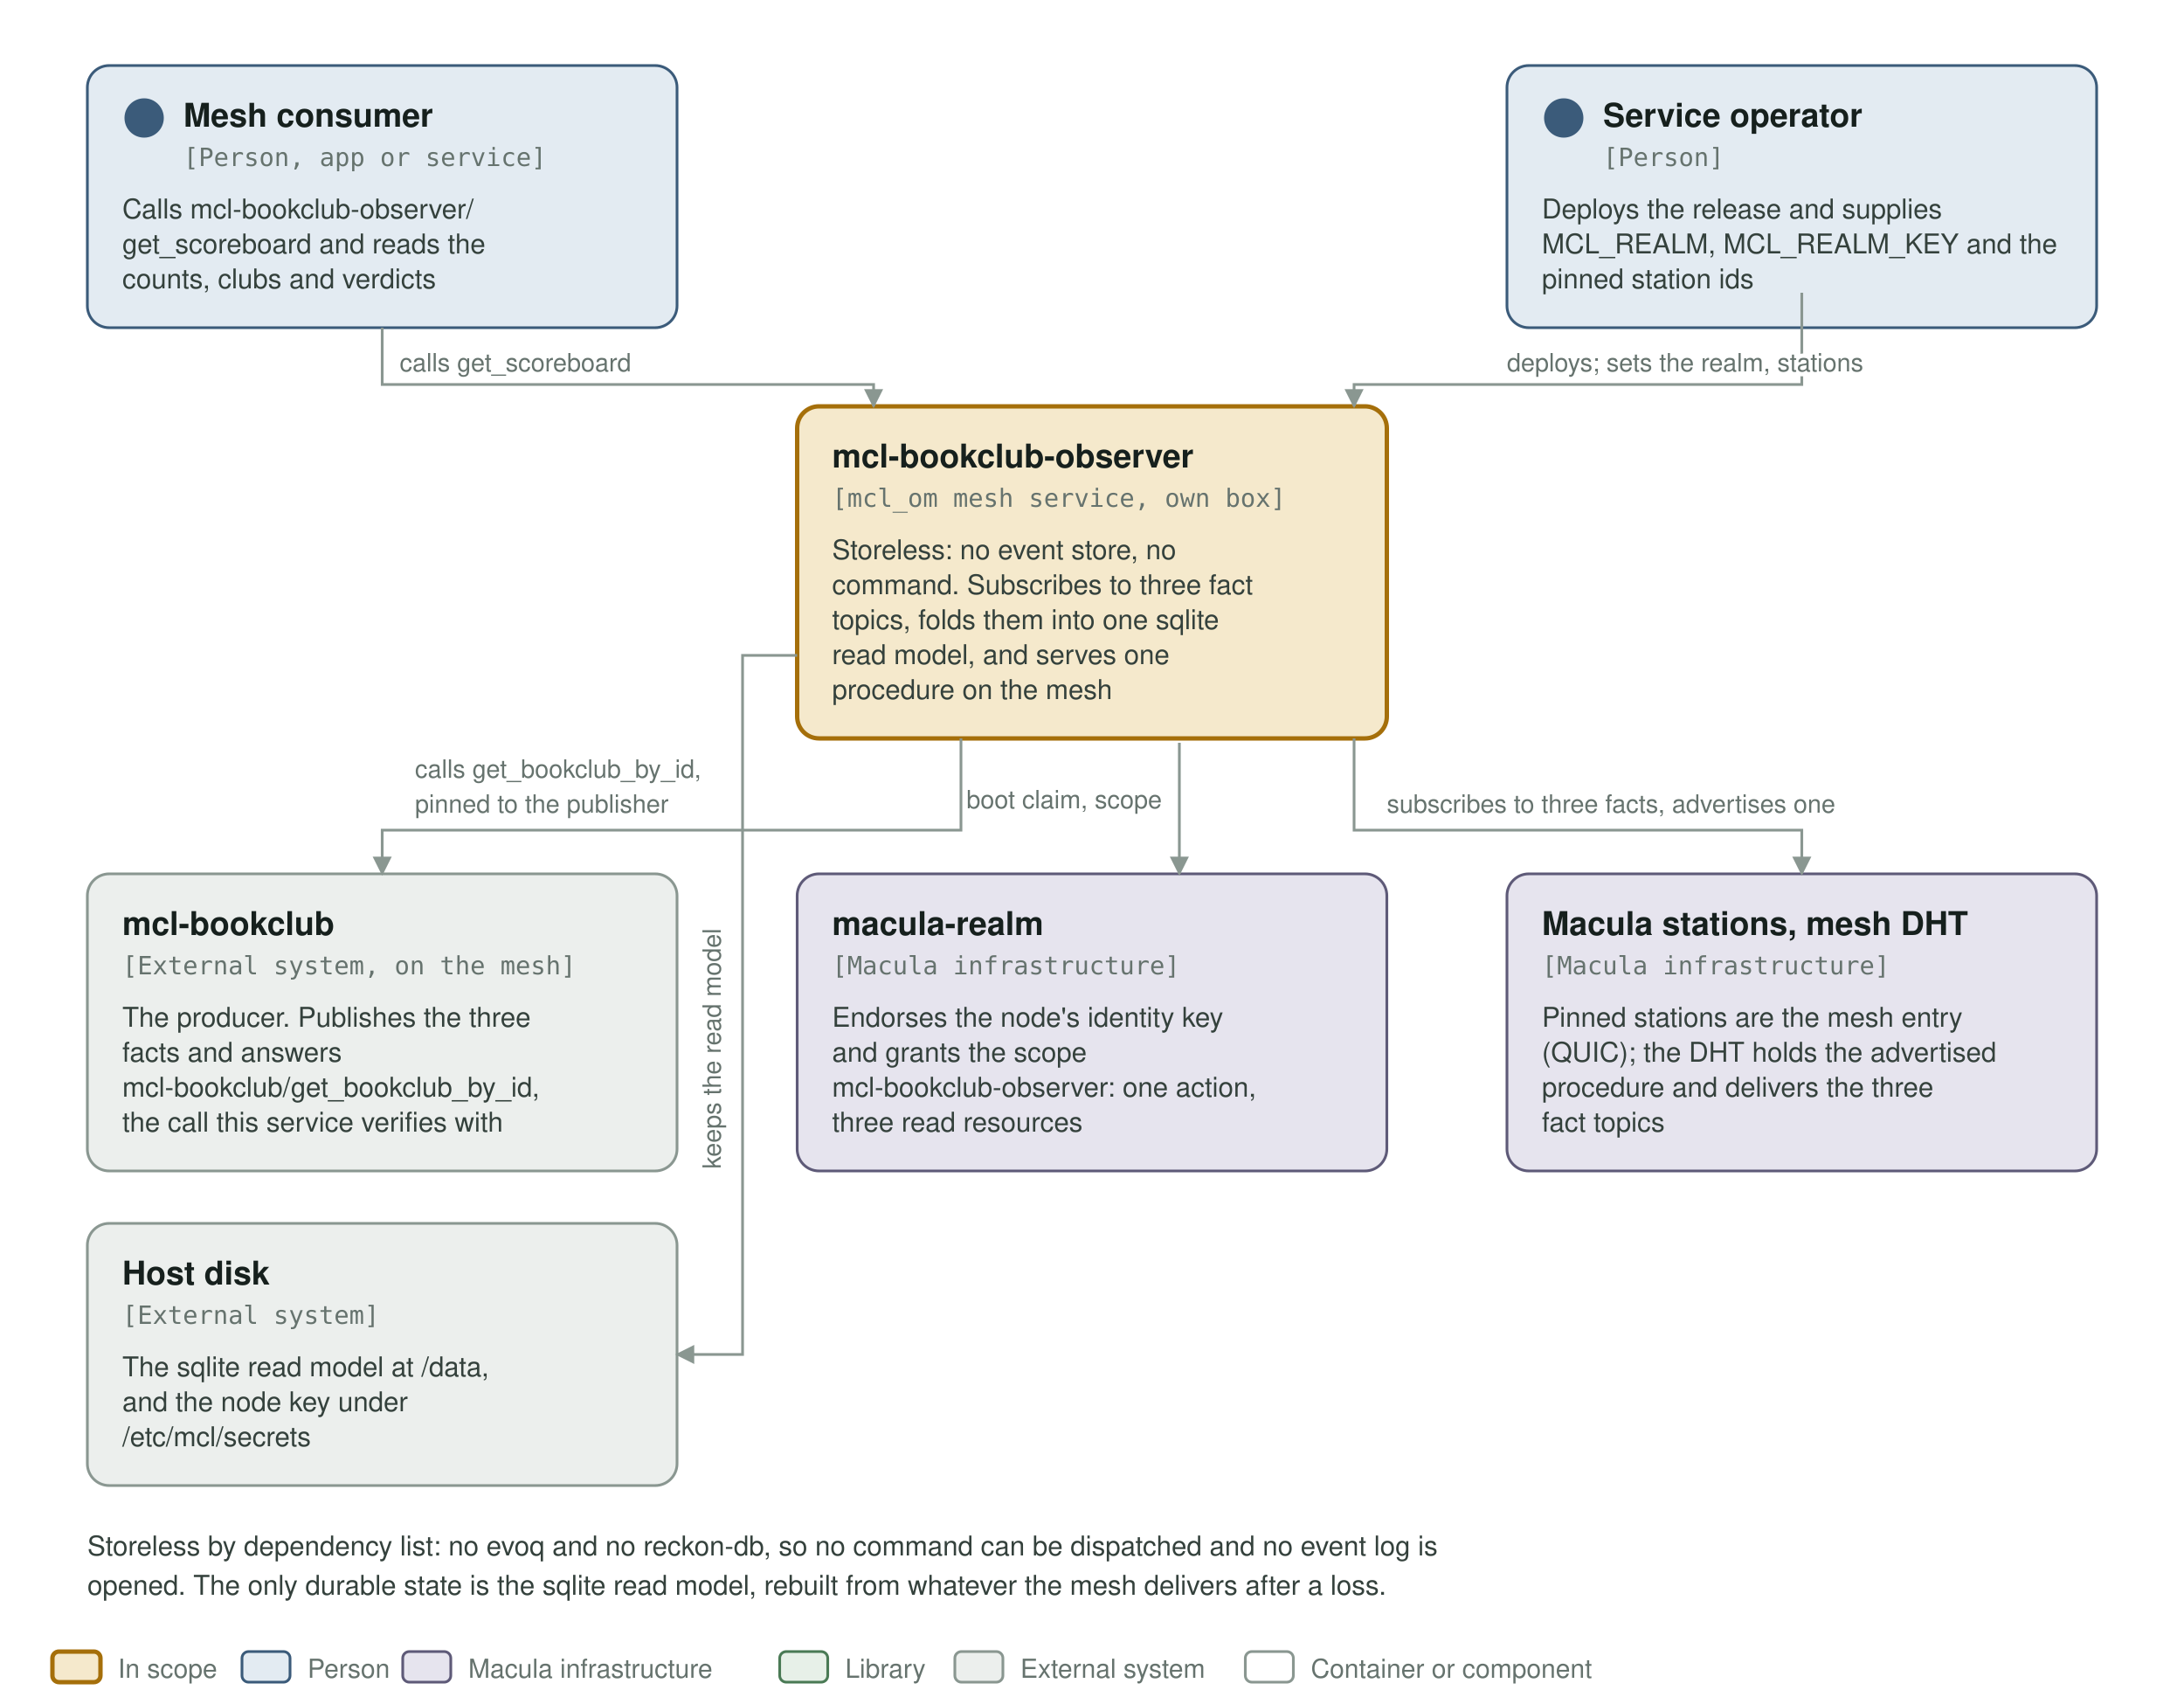
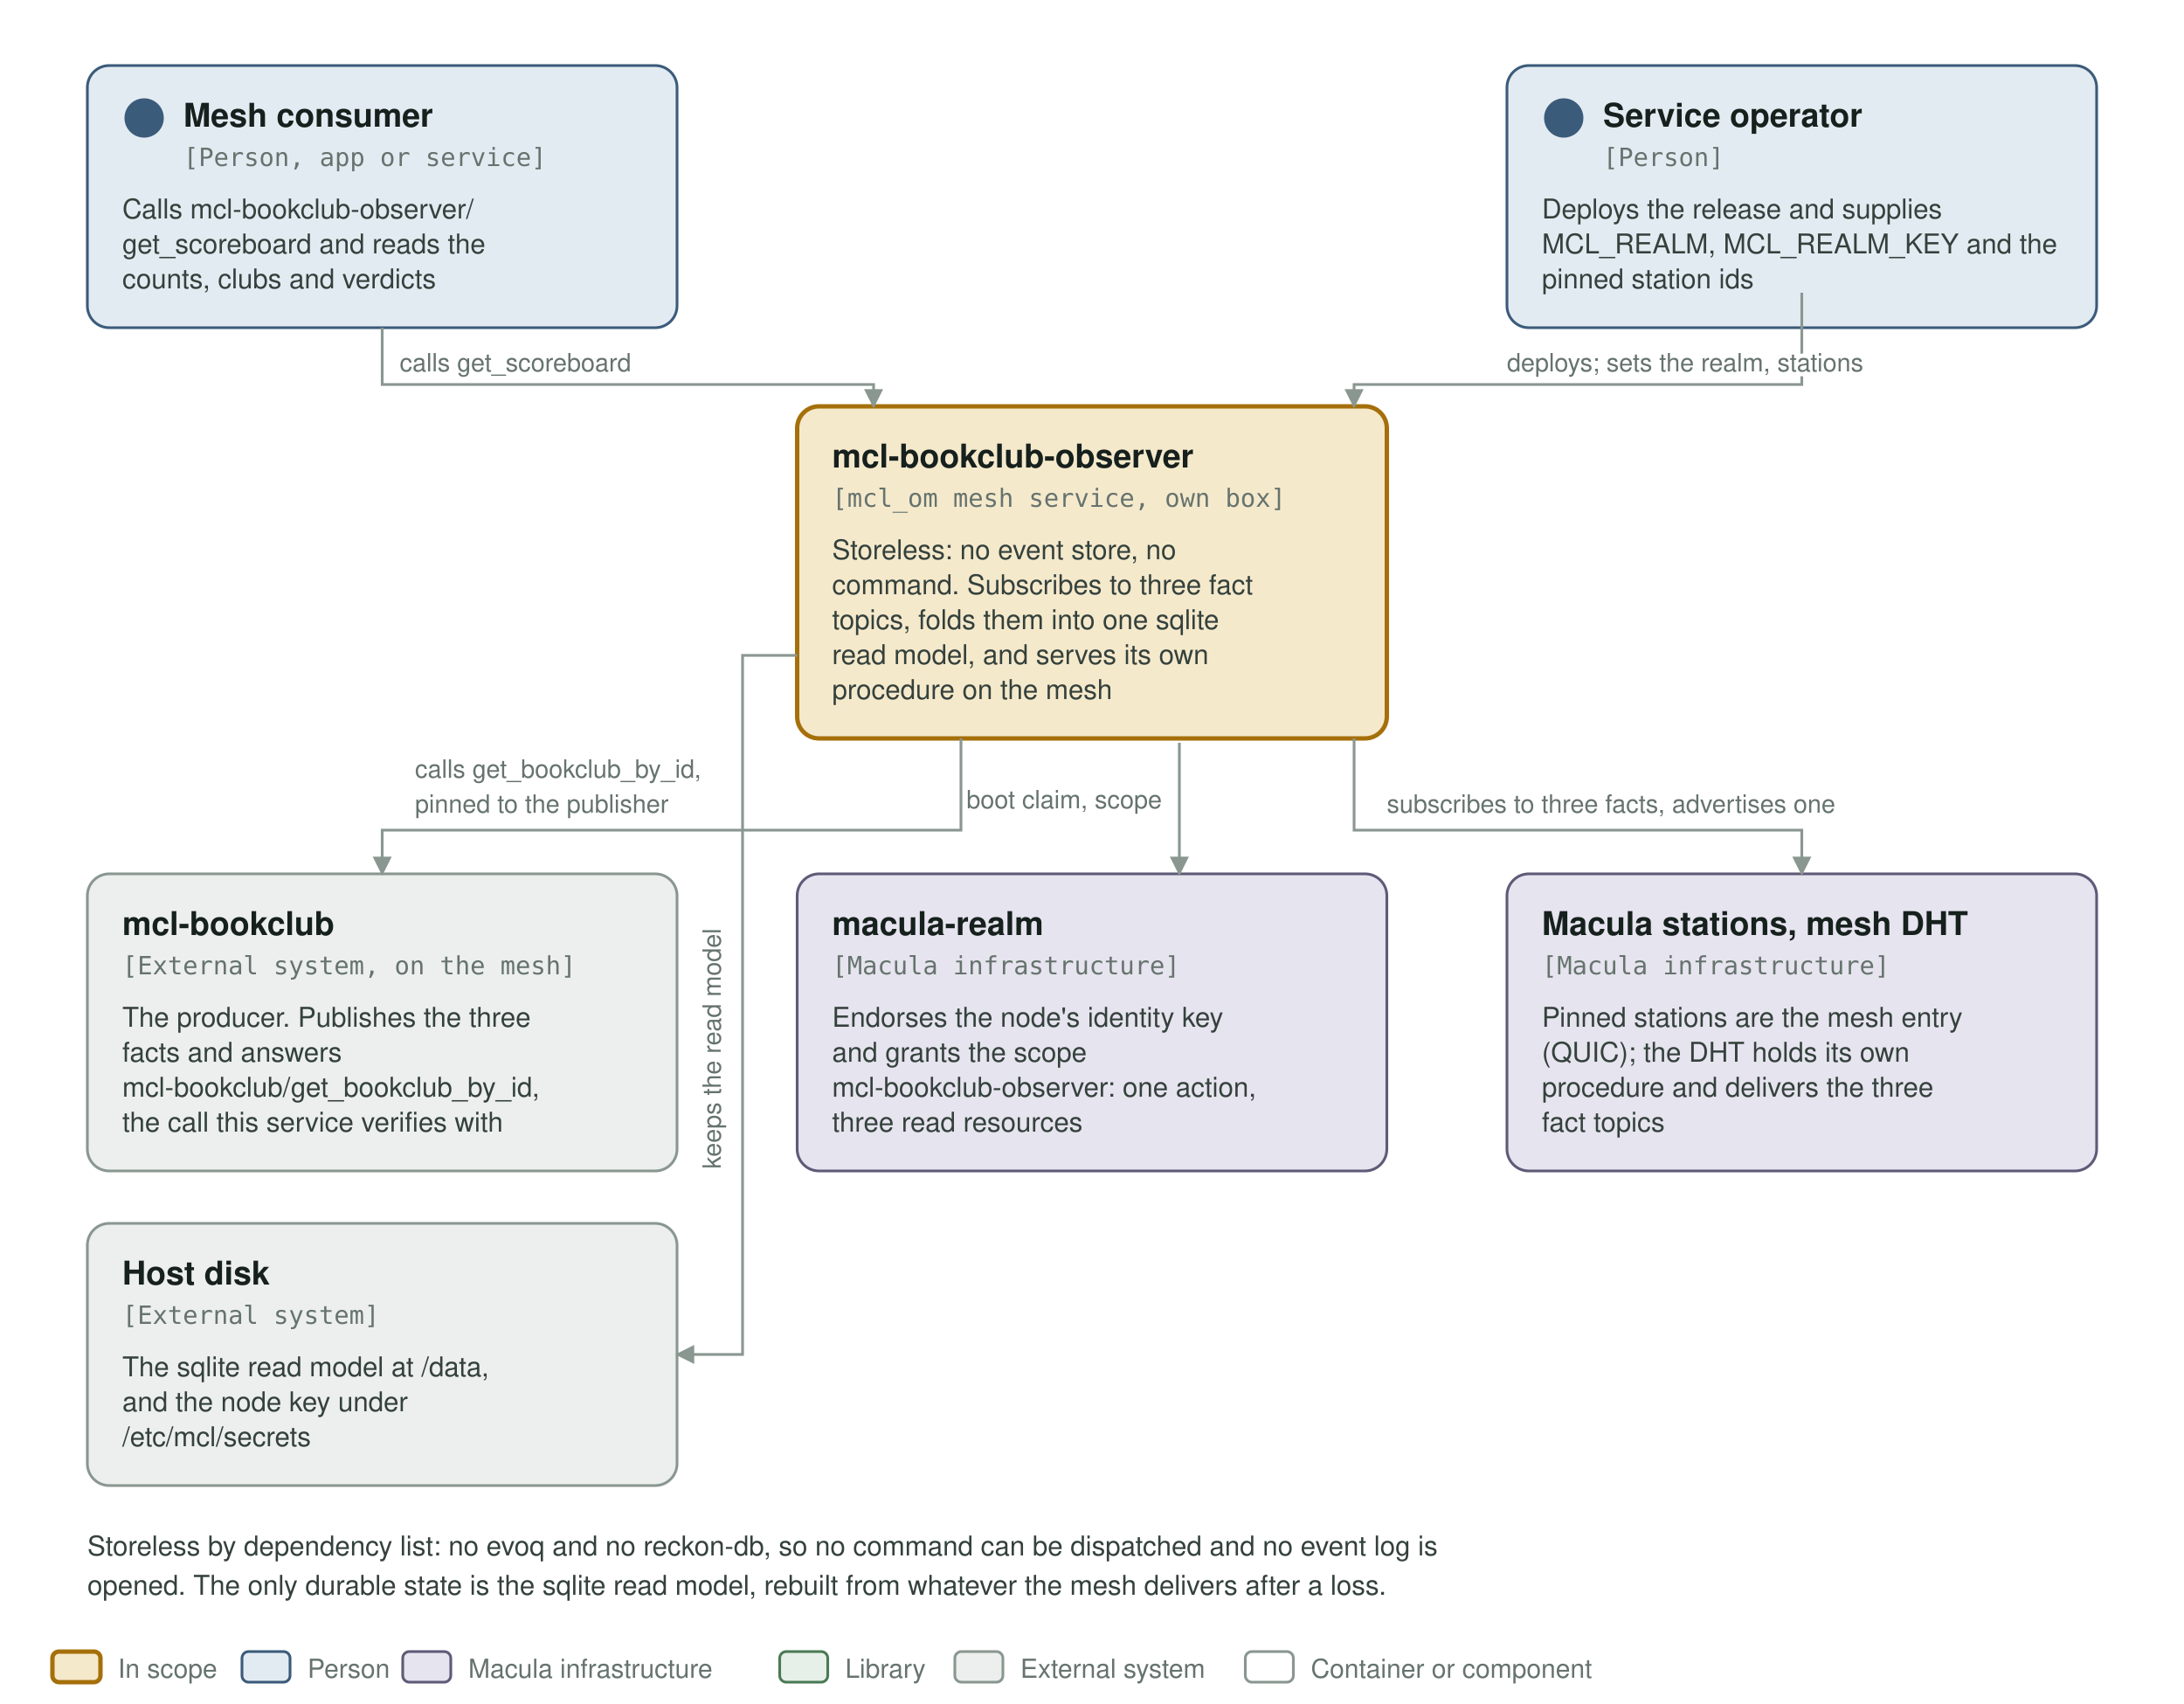
<svg xmlns="http://www.w3.org/2000/svg" viewBox="0 0 1000 780" role="img" aria-label="mcl-bookclub-observer system context">
  <style>
.t-name { font-family: "Atkinson Hyperlegible", "Segoe UI", system-ui, -apple-system, Helvetica, Arial, sans-serif; font-size: 15px; font-weight: 700; }
.t-desc { font-family: "Atkinson Hyperlegible", "Segoe UI", system-ui, -apple-system, Helvetica, Arial, sans-serif; font-size: 12.5px; }
.t-rel { font-family: "Atkinson Hyperlegible", "Segoe UI", system-ui, -apple-system, Helvetica, Arial, sans-serif; font-size: 11.5px; paint-order: stroke; stroke-width: 4px; stroke-linejoin: round; }
.t-code { font-family: "JetBrains Mono", ui-monospace, Menlo, Consolas, monospace; font-size: 13px; font-weight: 600; }
.t-type { font-family: "JetBrains Mono", ui-monospace, Menlo, Consolas, monospace; font-size: 11.5px; }
.t-bound { font-family: "JetBrains Mono", ui-monospace, Menlo, Consolas, monospace; font-size: 12px; font-weight: 600; }
.t-leg { font-family: "Atkinson Hyperlegible", "Segoe UI", system-ui, -apple-system, Helvetica, Arial, sans-serif; font-size: 12px; }
.edge { fill: none; stroke-width: 1.25; }
.edge-later { fill: none; stroke-width: 1.25; stroke-dasharray: 5 4; }
.bg { fill: #FFFFFF; }
.b-sys { fill: #F5E9CC; stroke: #A56F0A; stroke-width: 2; }
.b-per { fill: #E3EBF2; stroke: #3B5B7A; stroke-width: 1.25; }
.b-mac { fill: #E6E4EE; stroke: #5E5A78; stroke-width: 1.25; }
.b-lib { fill: #E7F0E8; stroke: #4A7A55; stroke-width: 1.25; }
.b-ext { fill: #ECEFED; stroke: #8A9791; stroke-width: 1.25; }
.b-cmp { fill: #FFFFFF; stroke: #8A9791; stroke-width: 1.25; }
.b-later { fill: none; stroke: #8A9791; stroke-width: 1.25; stroke-dasharray: 5 4; }
.bound { fill: none; stroke: #B3BDB8; stroke-width: 1; }
.head { fill: #3B5B7A; }
.t-name, .t-code { fill: #16201D; }
.t-type, .t-bound, .t-leg { fill: #66736E; }
.t-desc { fill: #34413C; }
.t-rel { fill: #66736E; stroke: #FFFFFF; }
.edge, .edge-later { stroke: #8A9791; }
.arrowhead { fill: #8A9791; }
@media (prefers-color-scheme: dark) {
.bg { fill: #171F1C; }
.b-sys { fill: #3A2E13; stroke: #E3AA3C; }
.b-per { fill: #1D2A36; stroke: #8EB4D8; }
.b-mac { fill: #26243A; stroke: #A9A4C8; }
.b-lib { fill: #1A241C; stroke: #8FBE9B; }
.b-ext { fill: #1C2421; stroke: #7D8B85; }
.b-cmp { fill: #171F1C; stroke: #7D8B85; }
.b-later { stroke: #7D8B85; }
.bound { stroke: #4A5752; }
.head { fill: #8EB4D8; }
.t-name, .t-code { fill: #E6ECE9; }
.t-type, .t-bound, .t-leg { fill: #93A09A; }
.t-desc { fill: #C3CDC8; }
.t-rel { fill: #93A09A; stroke: #171F1C; }
.edge, .edge-later { stroke: #7D8B85; }
.arrowhead { fill: #7D8B85; }
}
</style>
  <defs>
    <marker id="a" viewBox="0 0 10 10" refX="9" refY="5" markerWidth="7" markerHeight="7" orient="auto-start-reverse">
      <path class="arrowhead" d="M0 0L10 5L0 10z" />
    </marker>
  </defs>
  <rect class="bg" x="0" y="0" width="1000" height="780" />
  <rect class="b-per" x="40" y="30" width="270" height="120" rx="10" />
  <circle class="head" cx="66" cy="54" r="9" />
  <text class="t-name" x="84" y="58">Mesh consumer</text>
  <text class="t-type" x="84" y="76">[Person, app or service]</text>
  <text class="t-desc" x="56" y="100">Calls mcl-bookclub-observer/</text>
  <text class="t-desc" x="56" y="116">get_scoreboard and reads the</text>
  <text class="t-desc" x="56" y="132">counts, clubs and verdicts</text>
  <rect class="b-per" x="690" y="30" width="270" height="120" rx="10" />
  <circle class="head" cx="716" cy="54" r="9" />
  <text class="t-name" x="734" y="58">Service operator</text>
  <text class="t-type" x="734" y="76">[Person]</text>
  <text class="t-desc" x="706" y="100">Deploys the release and supplies</text>
  <text class="t-desc" x="706" y="116">MCL_REALM, MCL_REALM_KEY and the</text>
  <text class="t-desc" x="706" y="132">pinned station ids</text>
  <rect class="b-sys" x="365" y="186" width="270" height="152" rx="10" />
  <text class="t-name" x="381" y="214">mcl-bookclub-observer</text>
  <text class="t-type" x="381" y="232">[mcl_om mesh service, own box]</text>
  <text class="t-desc" x="381" y="256">Storeless: no event store, no</text>
  <text class="t-desc" x="381" y="272">command. Subscribes to three fact</text>
  <text class="t-desc" x="381" y="288">topics, folds them into one sqlite</text>
-   <text class="t-desc" x="381" y="304">read model, and serves one</text>
+   <text class="t-desc" x="381" y="304">read model, and serves its own</text>
  <text class="t-desc" x="381" y="320">procedure on the mesh</text>
  <rect class="b-ext" x="40" y="400" width="270" height="136" rx="10" />
  <text class="t-name" x="56" y="428">mcl-bookclub</text>
  <text class="t-type" x="56" y="446">[External system, on the mesh]</text>
  <text class="t-desc" x="56" y="470">The producer. Publishes the three</text>
  <text class="t-desc" x="56" y="486">facts and answers</text>
  <text class="t-desc" x="56" y="502">mcl-bookclub/get_bookclub_by_id,</text>
  <text class="t-desc" x="56" y="518">the call this service verifies with</text>
  <rect class="b-mac" x="365" y="400" width="270" height="136" rx="10" />
  <text class="t-name" x="381" y="428">macula-realm</text>
  <text class="t-type" x="381" y="446">[Macula infrastructure]</text>
  <text class="t-desc" x="381" y="470">Endorses the node's identity key</text>
  <text class="t-desc" x="381" y="486">and grants the scope</text>
  <text class="t-desc" x="381" y="502">mcl-bookclub-observer: one action,</text>
  <text class="t-desc" x="381" y="518">three read resources</text>
  <rect class="b-mac" x="690" y="400" width="270" height="136" rx="10" />
  <text class="t-name" x="706" y="428">Macula stations, mesh DHT</text>
  <text class="t-type" x="706" y="446">[Macula infrastructure]</text>
  <text class="t-desc" x="706" y="470">Pinned stations are the mesh entry</text>
-   <text class="t-desc" x="706" y="486">(QUIC); the DHT holds the advertised</text>
+   <text class="t-desc" x="706" y="486">(QUIC); the DHT holds its own</text>
  <text class="t-desc" x="706" y="502">procedure and delivers the three</text>
  <text class="t-desc" x="706" y="518">fact topics</text>
  <rect class="b-ext" x="40" y="560" width="270" height="120" rx="10" />
  <text class="t-name" x="56" y="588">Host disk</text>
  <text class="t-type" x="56" y="606">[External system]</text>
  <text class="t-desc" x="56" y="630">The sqlite read model at /data,</text>
  <text class="t-desc" x="56" y="646">and the node key under</text>
  <text class="t-desc" x="56" y="662">/etc/mcl/secrets</text>
  <path class="edge" d="M175 150V176H400V186" marker-end="url(#a)" />
  <text class="t-rel" x="183" y="170">calls get_scoreboard</text>
  <path class="edge" d="M825 134V176H620V186" marker-end="url(#a)" />
  <text class="t-rel" x="690" y="170">deploys; sets the realm, stations</text>
  <path class="edge" d="M440 338V380H175V400" marker-end="url(#a)" />
  <text class="t-rel" x="190" y="356">calls get_bookclub_by_id,</text>
  <text class="t-rel" x="190" y="372">pinned to the publisher</text>
  <path class="edge" d="M540 340V400" marker-end="url(#a)" />
  <text class="t-rel" x="532" y="370" text-anchor="end">boot claim, scope</text>
  <path class="edge" d="M620 338V380H825V400" marker-end="url(#a)" />
  <text class="t-rel" x="635" y="372">subscribes to three facts, advertises one</text>
  <path class="edge" d="M365 300H340V620H310" marker-end="url(#a)" />
  <text class="t-rel" x="330" y="480" text-anchor="middle" transform="rotate(-90 330 480)">keeps the read model</text>
  <text class="t-desc" x="40" y="712">Storeless by dependency list: no evoq and no reckon-db, so no command can be dispatched and no event log is</text>
  <text class="t-desc" x="40" y="730">opened. The only durable state is the sqlite read model, rebuilt from whatever the mesh delivers after a loss.</text>
  <rect class="b-sys" x="24" y="756" width="22" height="14" rx="3" />
  <text class="t-leg" x="54" y="768">In scope</text>
  <rect class="b-per" x="110.8" y="756" width="22" height="14" rx="3" />
  <text class="t-leg" x="140.8" y="768">Person</text>
  <rect class="b-mac" x="184.4" y="756" width="22" height="14" rx="3" />
  <text class="t-leg" x="214.4" y="768">Macula infrastructure</text>
  <rect class="b-lib" x="357.0" y="756" width="22" height="14" rx="3" />
  <text class="t-leg" x="387.0" y="768">Library</text>
  <rect class="b-ext" x="437.2" y="756" width="22" height="14" rx="3" />
  <text class="t-leg" x="467.2" y="768">External system</text>
  <rect class="b-cmp" x="570.2" y="756" width="22" height="14" rx="3" />
  <text class="t-leg" x="600.2" y="768">Container or component</text>
</svg>
